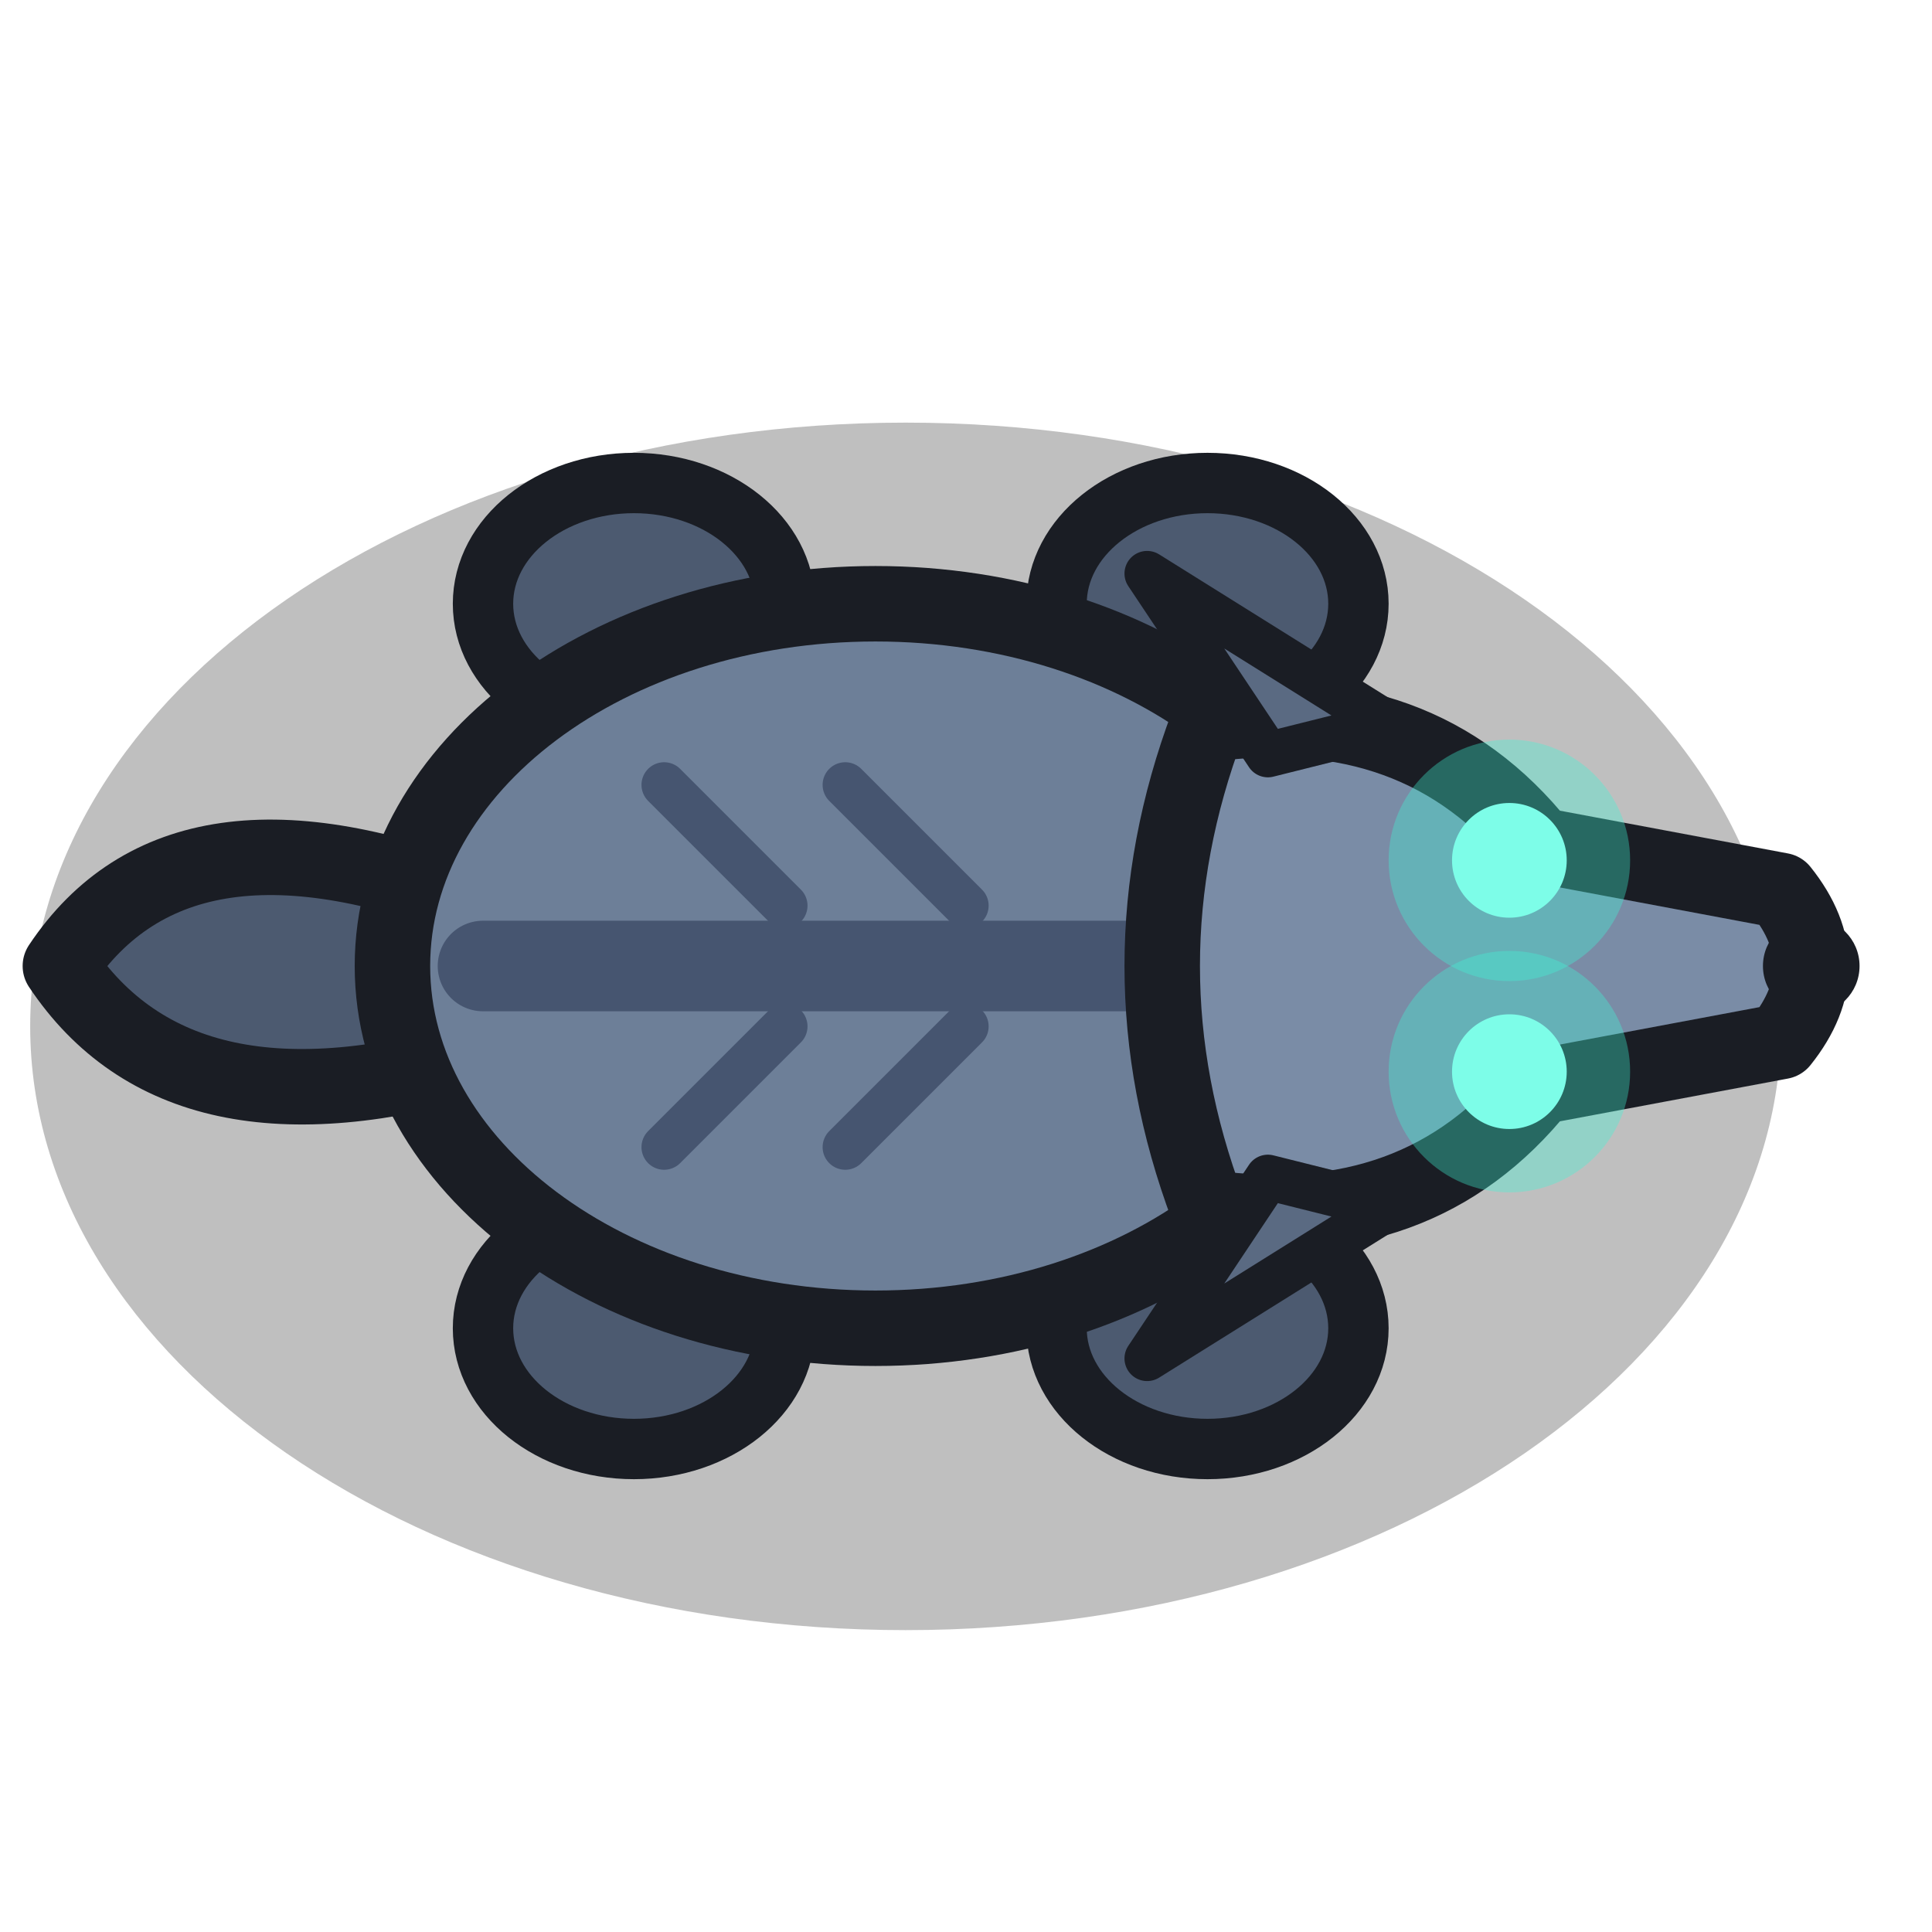
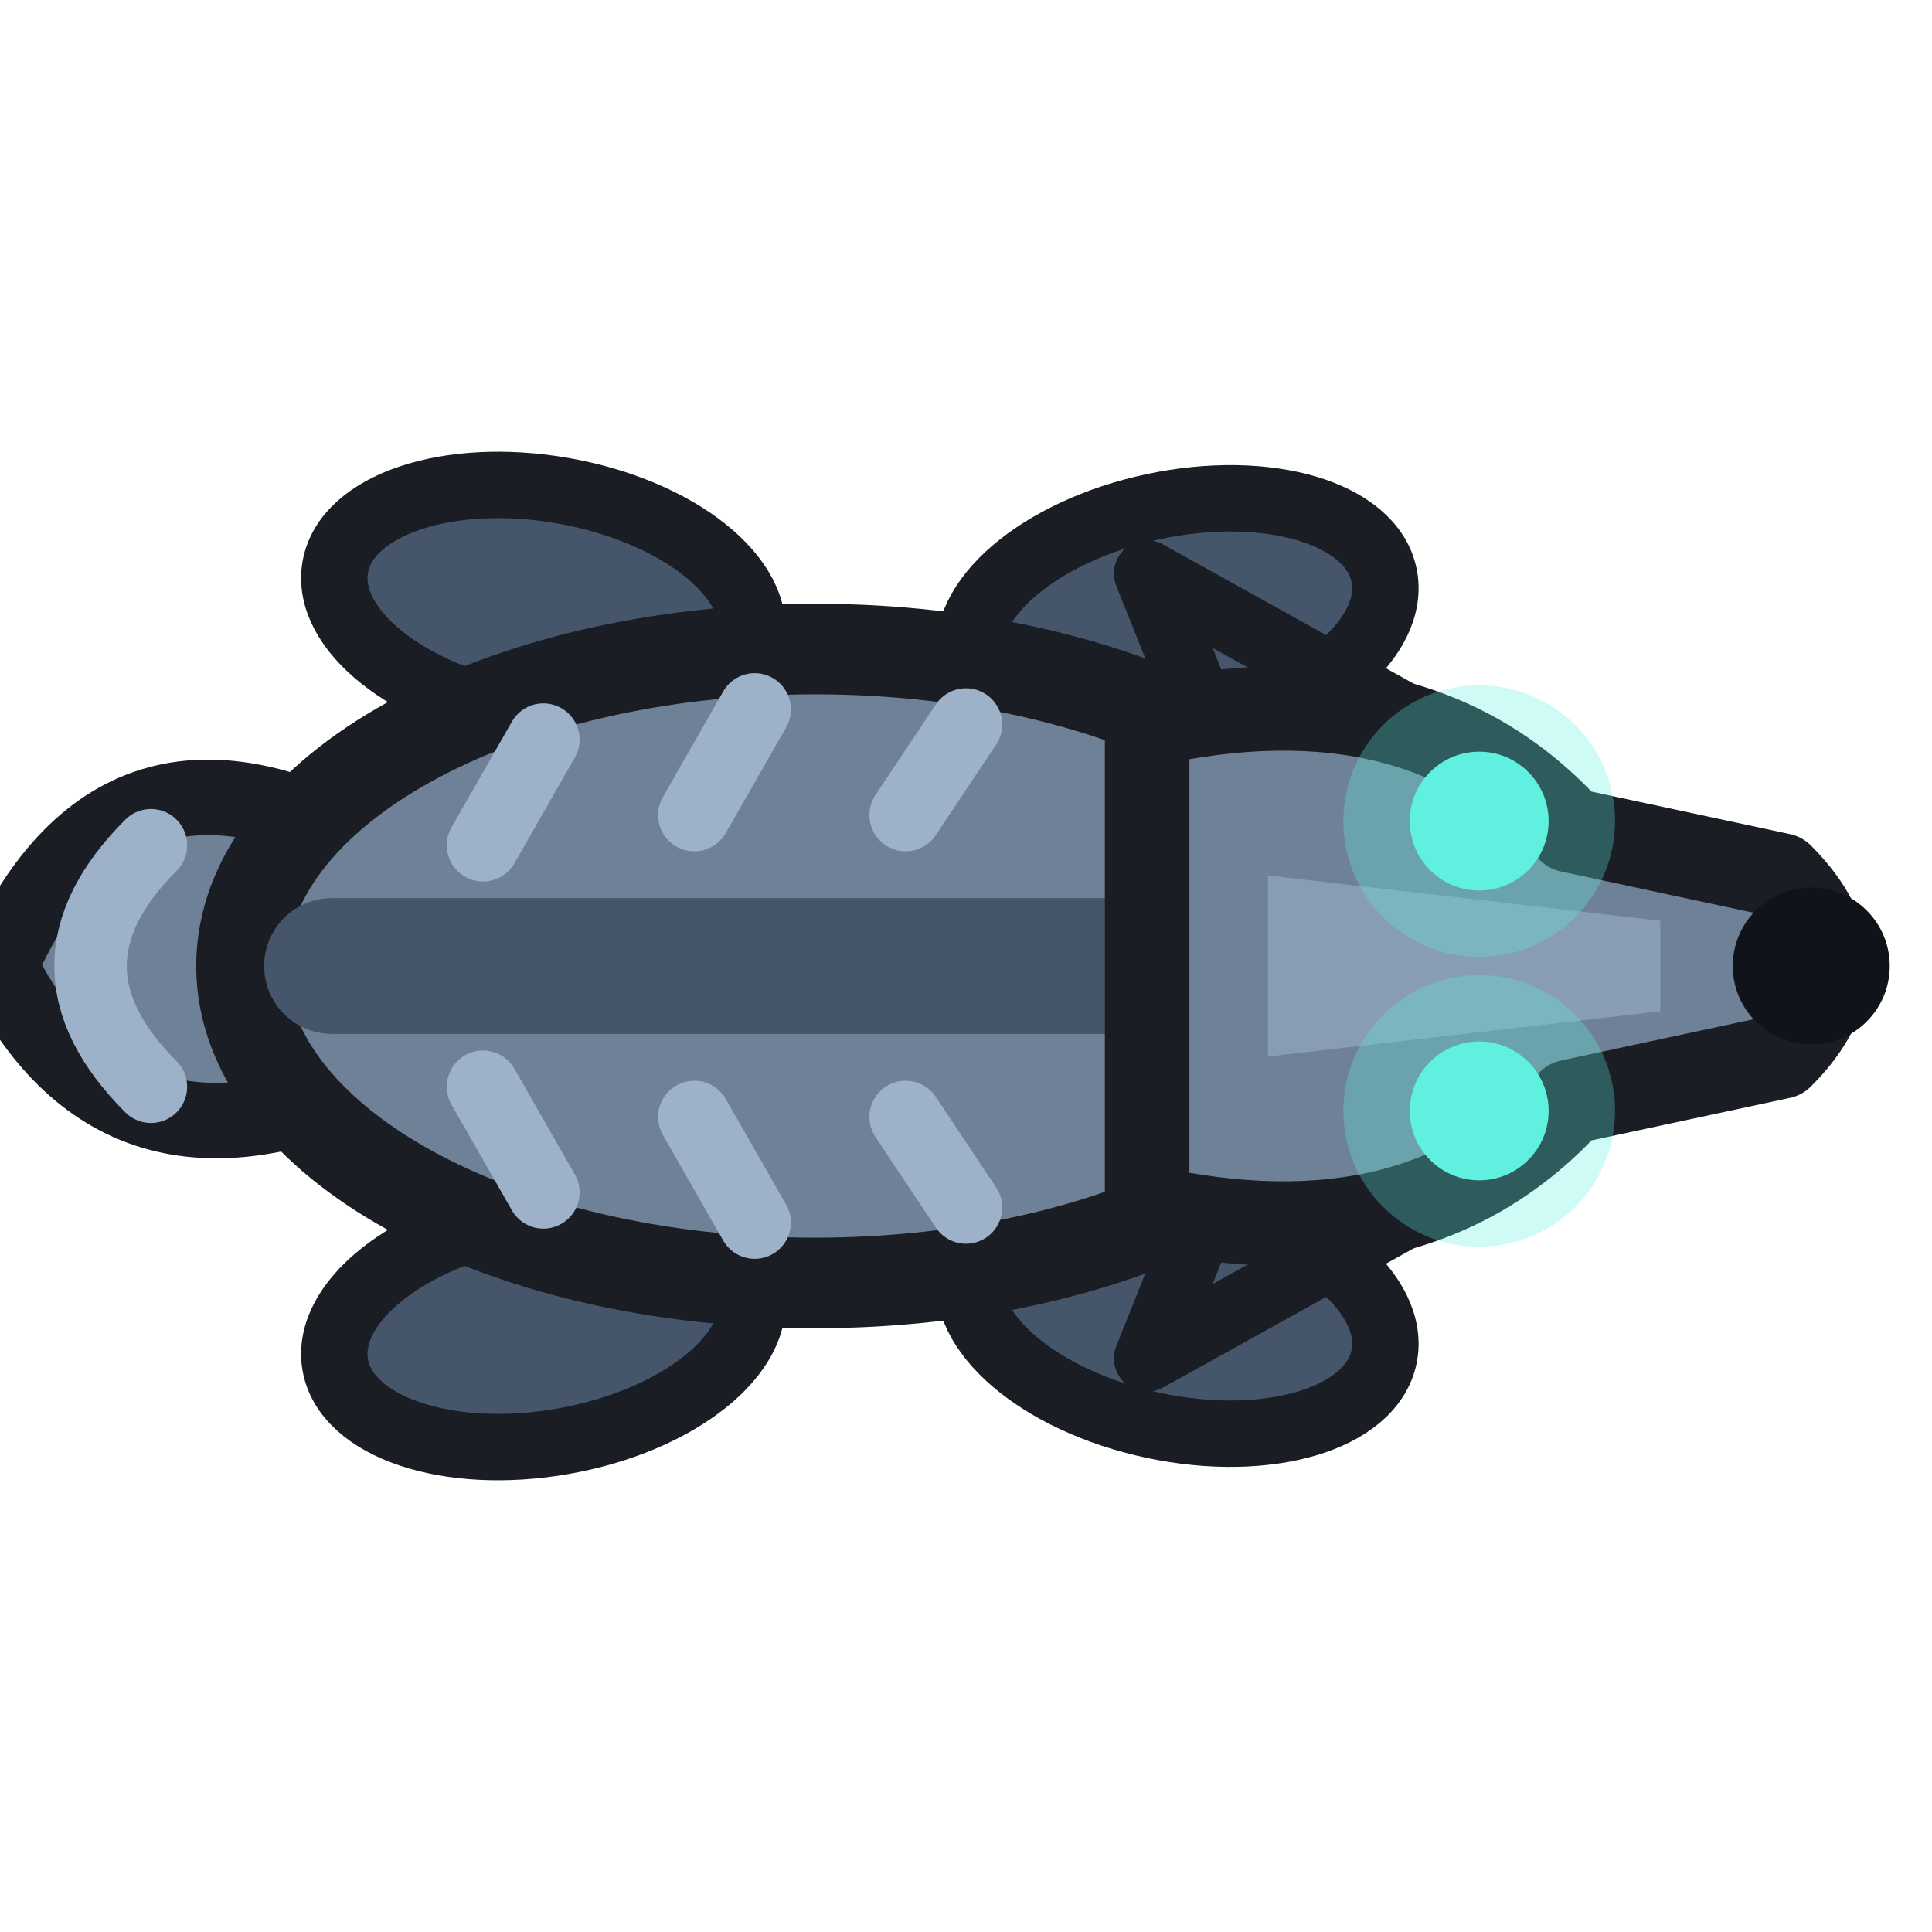
<svg xmlns="http://www.w3.org/2000/svg" width="64" height="64" viewBox="0 0 64 64">
  <g transform="translate(32 32)">
-     <ellipse cx="-2" cy="2" rx="29" ry="20" fill="#000000" opacity="0.25" />
-     <path d="M -16 -2 Q -26 -6 -30 0 Q -26 6 -16 3 Z" fill="#4c5a70" stroke="#1a1d24" stroke-width="2.5" stroke-linejoin="round" />
-     <ellipse cx="-11" cy="-12" rx="5" ry="4" fill="#4c5a70" stroke="#1a1d24" stroke-width="2" />
-     <ellipse cx="-11" cy="12" rx="5" ry="4" fill="#4c5a70" stroke="#1a1d24" stroke-width="2" />
-     <ellipse cx="8" cy="-12" rx="5" ry="4" fill="#4c5a70" stroke="#1a1d24" stroke-width="2" />
-     <ellipse cx="8" cy="12" rx="5" ry="4" fill="#4c5a70" stroke="#1a1d24" stroke-width="2" />
-     <ellipse cx="-3" cy="0" rx="16" ry="12" fill="#6d7f98" stroke="#1a1d24" stroke-width="2.5" />
-     <path d="M -16 0 L 6 0" stroke="#465570" stroke-width="3" stroke-linecap="round" />
-     <path d="M -10 -6 L -6 -2 M -4 -6 L 0 -2 M -10 6 L -6 2 M -4 6 L 0 2" stroke="#465570" stroke-width="1.5" stroke-linecap="round" />
-     <path d="M 8 -8 Q 15 -9 19 -4 L 27 -2.5 Q 29 0 27 2.5 L 19 4 Q 15 9 8 8 Q 5 0 8 -8 Z" fill="#7a8ca6" stroke="#1a1d24" stroke-width="2.5" stroke-linejoin="round" />
-     <path d="M 10 -7 L 6 -13 L 14 -8 Z" fill="#5a6a82" stroke="#1a1d24" stroke-width="1.5" stroke-linejoin="round" />
-     <path d="M 10 7 L 6 13 L 14 8 Z" fill="#5a6a82" stroke="#1a1d24" stroke-width="1.5" stroke-linejoin="round" />
-     <circle cx="18" cy="-3.5" r="4" fill="#3ff5d8" opacity="0.35" />
-     <circle cx="18" cy="3.5" r="4" fill="#3ff5d8" opacity="0.35" />
-     <circle cx="18" cy="-3.5" r="1.9" fill="#7dfde8" />
-     <circle cx="18" cy="3.5" r="1.9" fill="#7dfde8" />
-     <circle cx="28" cy="0" r="1.6" fill="#1a1d24" />
+     <g transform="translate(-2 0) scale(1.0)">
+       <path d="M -17 -3.5 Q -26 -9 -30 0 Q -26 8 -17 3.5 Z" fill="#6f8196" stroke="#1a1d24" stroke-width="2.5" stroke-linejoin="round" stroke-linecap="round" />
+       <path d="M -25 -4 Q -29 0 -25 4" fill="none" stroke="#9db2c8" stroke-width="2.4" stroke-linecap="round" />
+       <ellipse cx="9" cy="-11.5" rx="7" ry="3.8" transform="rotate(-12 9 -11.5)" fill="#46566a" stroke="#1a1d24" stroke-width="2.2" stroke-linejoin="round" stroke-linecap="round" />
+       <ellipse cx="9" cy="11.5" rx="7" ry="3.8" transform="rotate(12 9 11.5)" fill="#46566a" stroke="#1a1d24" stroke-width="2.2" stroke-linejoin="round" stroke-linecap="round" />
+       <ellipse cx="-12" cy="-12" rx="7" ry="3.8" transform="rotate(10 -12 -12)" fill="#46566a" stroke="#1a1d24" stroke-width="2.2" stroke-linejoin="round" stroke-linecap="round" />
+       <ellipse cx="-12" cy="12" rx="7" ry="3.8" transform="rotate(-10 -12 12)" fill="#46566a" stroke="#1a1d24" stroke-width="2.2" stroke-linejoin="round" stroke-linecap="round" />
+       <ellipse cx="-3" cy="0" rx="19" ry="10.5" fill="#6f8196" stroke="#1a1d24" stroke-width="3" stroke-linejoin="round" stroke-linecap="round" />
+       <path d="M -19 0 L 8 0" stroke="#46566a" stroke-width="4.5" stroke-linecap="round" />
+       <path d="M -12 -7.5 L -14 -4 M -5 -8.5 L -7 -5 M 2 -8 L 0 -5 M -12 7.5 L -14 4 M -5 8.5 L -7 5 M 2 8 L 0 5" stroke="#9db2c8" stroke-width="2.4" stroke-linecap="round" />
+       <path d="M 11 -5.5 L 8 -13 L 17 -8 Z M 11 5.5 L 8 13 L 17 8 Z" fill="#46566a" stroke="#1a1d24" stroke-width="2.2" stroke-linejoin="round" stroke-linecap="round" />
+       <path d="M 8 -8 Q 17 -10 22 -4.5 L 29 -3 Q 32 0 29 3 L 22 4.5 Q 17 10 8 8 Z" fill="#6f8196" stroke="#1a1d24" stroke-width="2.8" stroke-linejoin="round" stroke-linecap="round" />
+       <circle cx="30" cy="0" r="2.6" fill="#101319" />
+       <path d="M 12 -3 L 25 -1.5 L 25 1.5 L 12 3 Z" fill="#9db2c8" opacity="0.55" />
+       <circle cx="19" cy="-4.8" r="4.5" fill="#5ff0e0" opacity="0.3" />
+       <circle cx="19" cy="4.8" r="4.5" fill="#5ff0e0" opacity="0.3" />
+       <circle cx="19" cy="-4.8" r="2.3" fill="#5ff0e0" />
+       <circle cx="19" cy="4.8" r="2.3" fill="#5ff0e0" />
+     </g>
  </g>
</svg>
